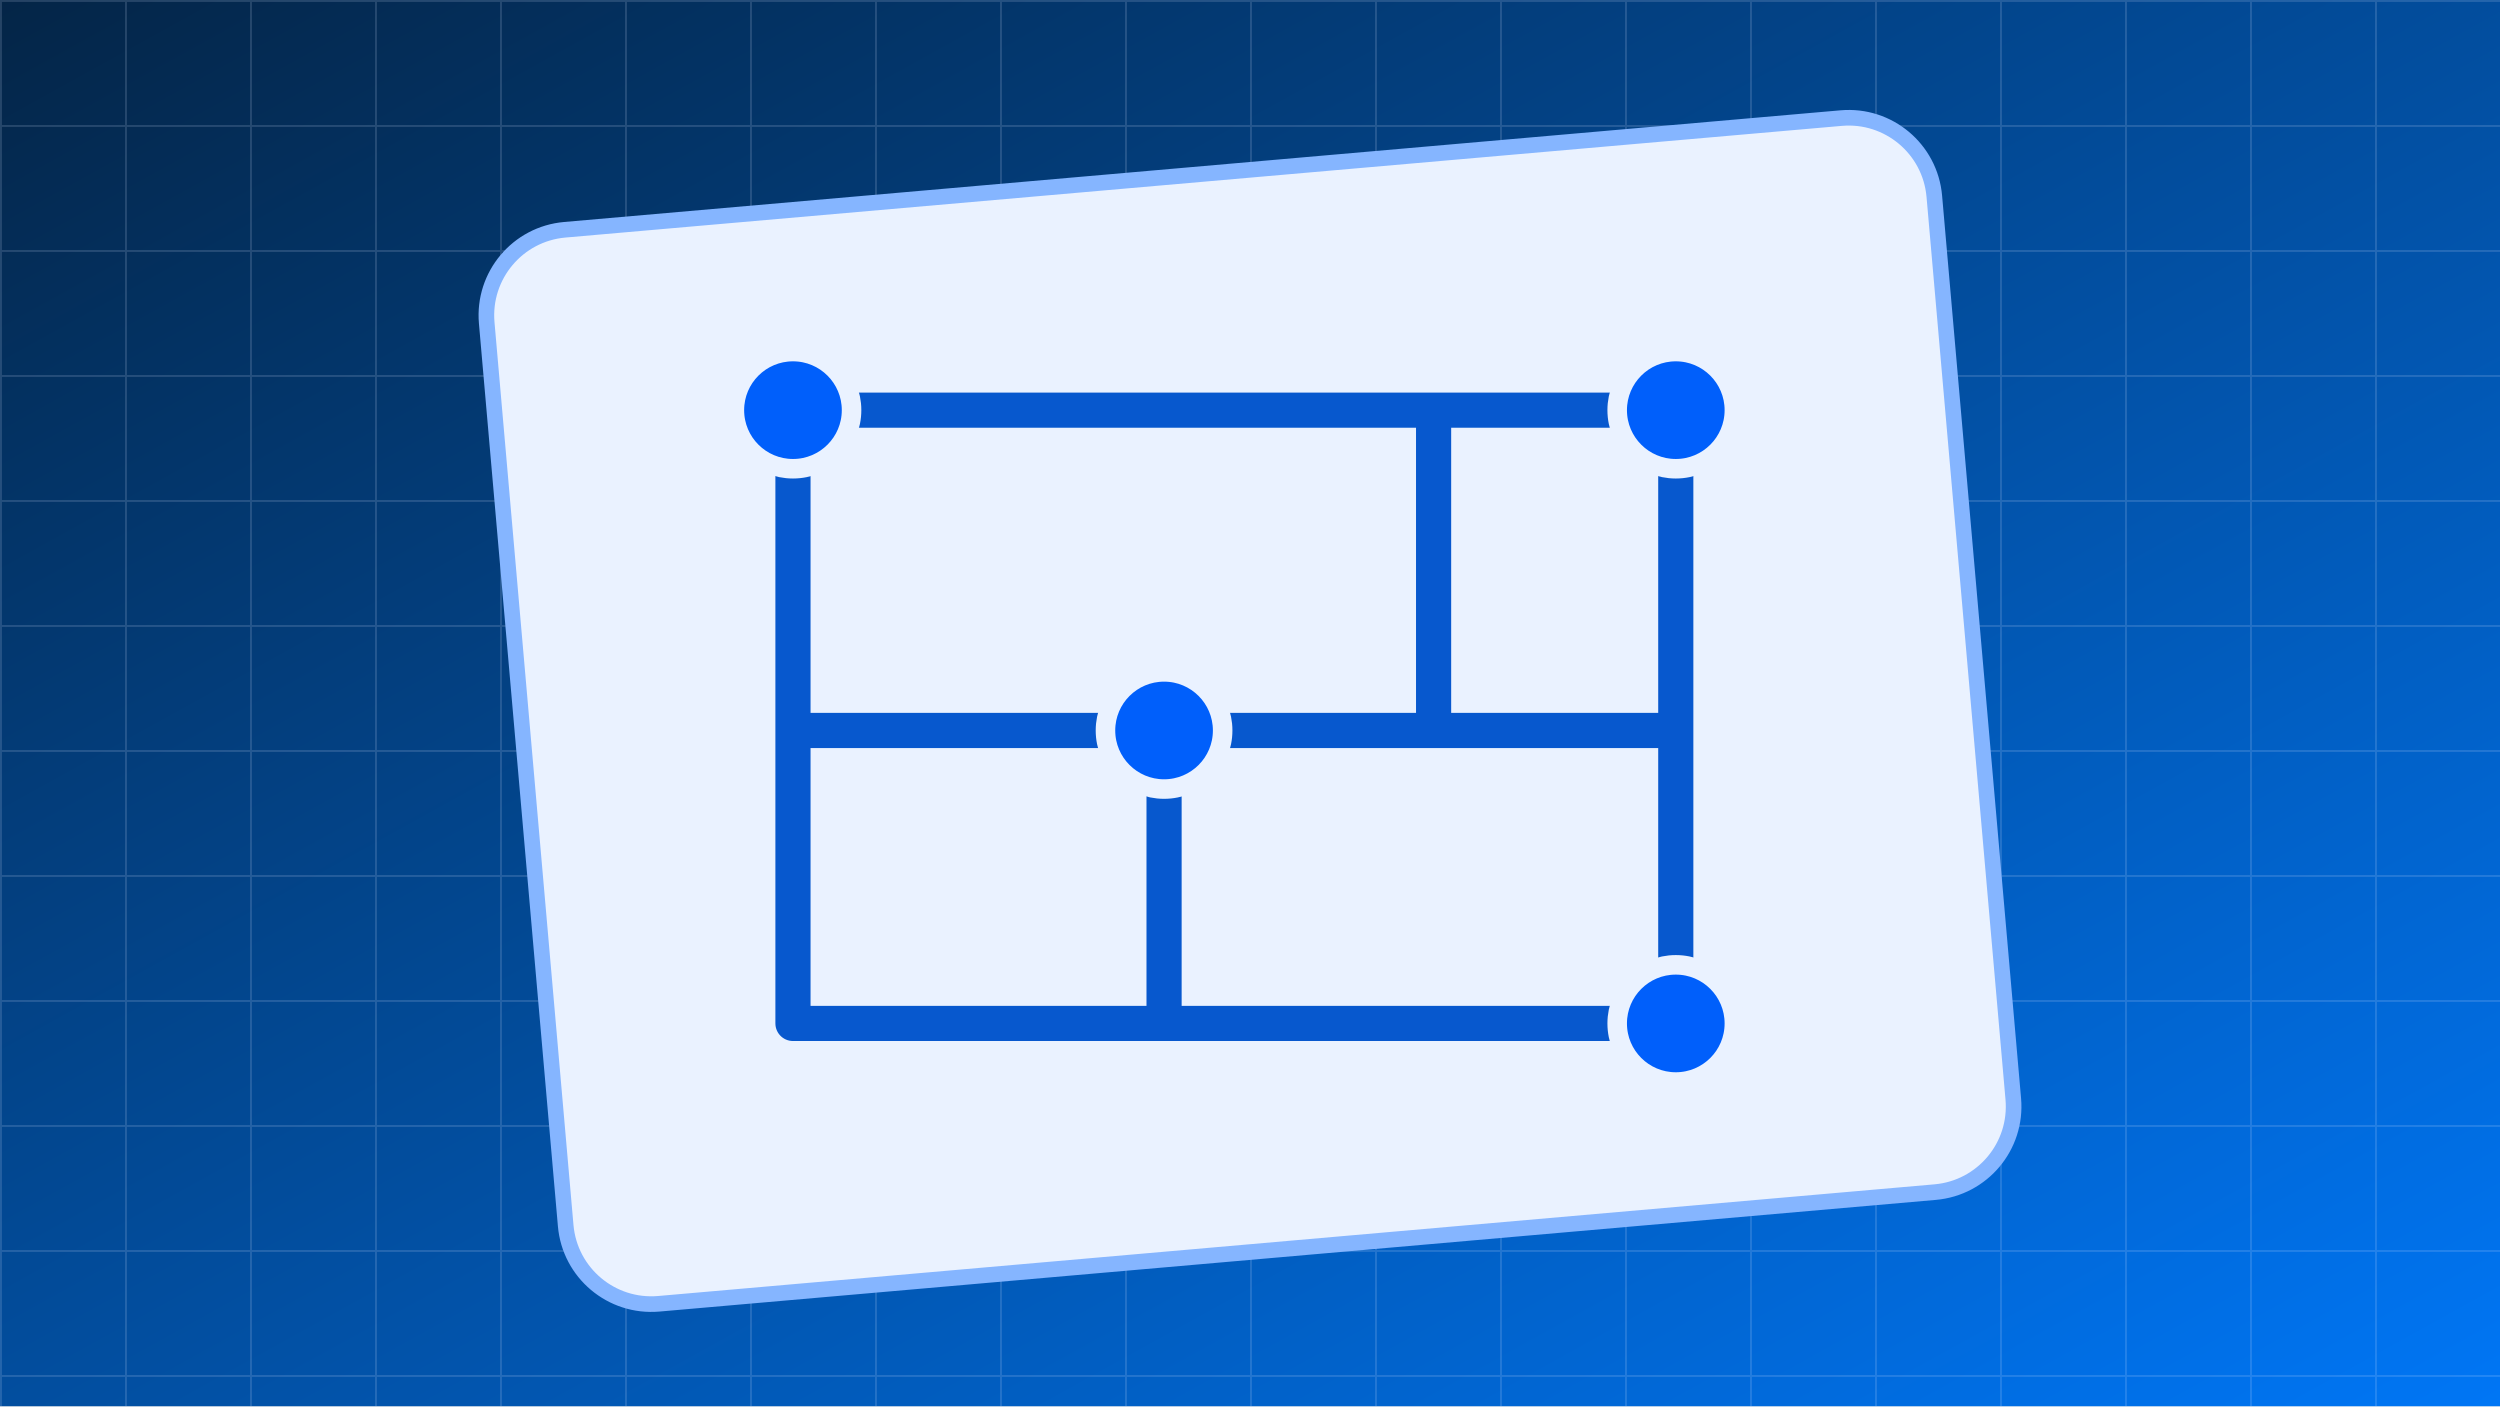
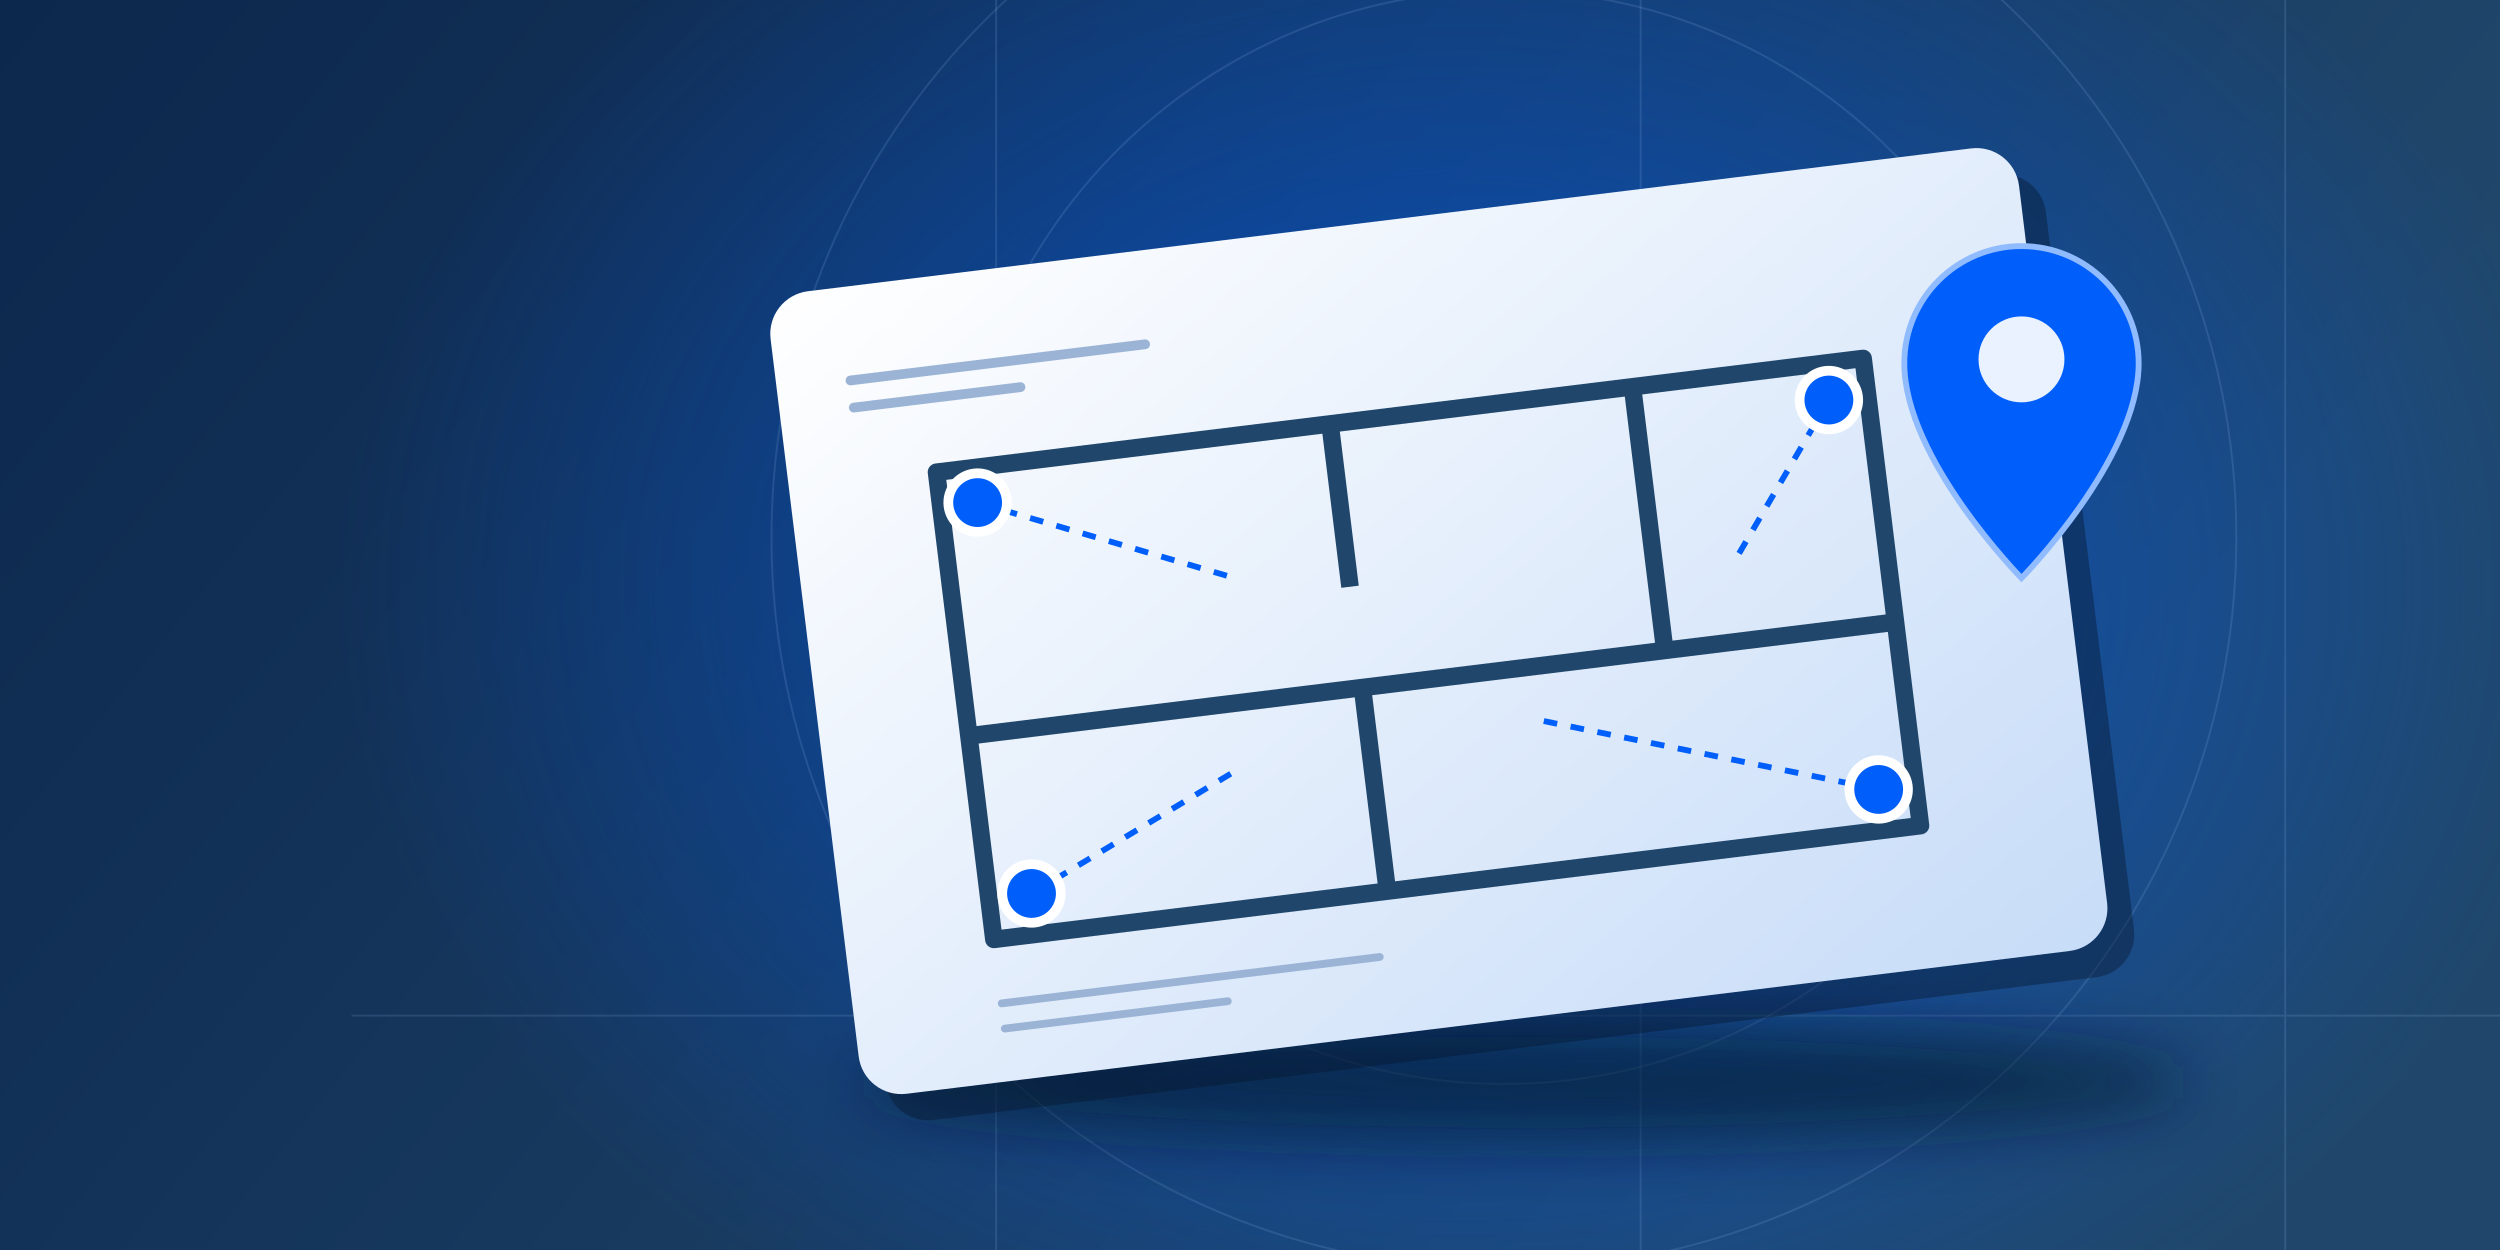
- <svg xmlns="http://www.w3.org/2000/svg" viewBox="0 0 640 360" role="img" aria-label="Abstract site plan illustration">
+ <svg xmlns="http://www.w3.org/2000/svg" viewBox="960 0 960 480">
  <defs>
-     <linearGradient id="bg" x2="1" y2="1">
-       <stop stop-color="#042547" />
-       <stop offset="1" stop-color="#0076f5" />
+     <linearGradient id="background" x2="1" y2=".2">
+       <stop stop-color="#071b35" />
+       <stop offset=".55" stop-color="#0e2a50" />
+       <stop offset="1" stop-color="#20476b" />
    </linearGradient>
-     <pattern id="grid" width="32" height="32" patternUnits="userSpaceOnUse">
-       <path d="M32 0H0V32" fill="none" stroke="#d4e5ff" stroke-opacity=".16" />
-     </pattern>
+     <linearGradient id="paper" x2="1" y2="1">
+       <stop stop-color="#fff" />
+       <stop offset="1" stop-color="#c7dcf8" />
+     </linearGradient>
+     <radialGradient id="glow">
+       <stop stop-color="#005ffb" stop-opacity=".65" />
+       <stop offset="1" stop-color="#005ffb" stop-opacity="0" />
+     </radialGradient>
+     <filter id="shadow" x="-50%" y="-50%" width="200%" height="200%">
+       <feGaussianBlur stdDeviation="16" />
+     </filter>
  </defs>
-   <path fill="url(#bg)" d="M0 0h640v360H0z" />
-   <path fill="url(#grid)" d="M0 0h640v360H0z" />
-   <rect x="134" y="44" width="372" height="276" rx="22" fill="#eaf2ff" stroke="#85b5ff" stroke-width="4" transform="rotate(-5 320 182)" />
-   <g fill="none" stroke="#0758ce" stroke-width="9" stroke-linejoin="round">
-     <path d="M203 105h226v157H203z" />
-     <path d="M203 187h95v75M298 187h131M367 105v82" />
-   </g>
-   <g fill="#005ffb" stroke="#eaf2ff" stroke-width="5">
-     <circle cx="203" cy="105" r="15" />
-     <circle cx="429" cy="105" r="15" />
-     <circle cx="298" cy="187" r="15" />
-     <circle cx="429" cy="262" r="15" />
+   <path fill="url(#background)" d="M0 0h1920v480H0z" />
+   <g transform="translate(480 0) scale(.75)">
+     <ellipse cx="1390" cy="300" rx="580" ry="450" fill="url(#glow)" />
+     <g fill="none" stroke="#a9c9ff" stroke-opacity=".14">
+       <circle cx="1410" cy="275" r="280" />
+       <circle cx="1410" cy="275" r="375" />
+       <path d="M820 520h1100M1150 0v640M1480 0v640M1810 0v640" />
+     </g>
+     <ellipse cx="1420" cy="554" rx="340" ry="31" fill="#03122a" opacity=".6" filter="url(#shadow)" />
+     <g transform="translate(1055 110) rotate(-7 330 210)">
+       <rect x="12" y="15" width="644" height="414" rx="22" fill="#05132a" opacity=".4" />
+       <rect width="644" height="414" rx="22" fill="url(#paper)" />
+       <path d="M38 48h152M38 62h86" stroke="#9bb4d6" stroke-width="5" stroke-linecap="round" />
+       <g fill="none" stroke="#20476b" stroke-width="9" stroke-linejoin="round">
+         <path d="M76 100h478v241H76z" />
+         <path d="M76 236h203v105M279 100v84M279 236h275M435 100v136" />
+       </g>
+       <g fill="none" stroke="#005ffb" stroke-width="3" stroke-dasharray="7 7">
+         <path d="m95 118 125 54M534 119 476 195M535 320 368 264M98 320 208 271" />
+       </g>
+       <g fill="#005ffb" stroke="#fff" stroke-width="5">
+         <circle cx="95" cy="118" r="15" />
+         <circle cx="534" cy="119" r="15" />
+         <circle cx="535" cy="320" r="15" />
+         <circle cx="98" cy="320" r="15" />
+       </g>
+       <path d="M76 374h195M76 387h115" stroke="#9bb4d6" stroke-width="4" stroke-linecap="round" />
+     </g>
+     <g transform="translate(1615 124)">
+       <path d="M0 62a60 60 0 0 1 120 0c0 49-60 110-60 110S0 111 0 62" fill="#005ffb" stroke="#91bbff" stroke-width="3" />
+       <circle cx="60" cy="60" r="22" fill="#eaf2ff" />
+     </g>
  </g>
</svg>
